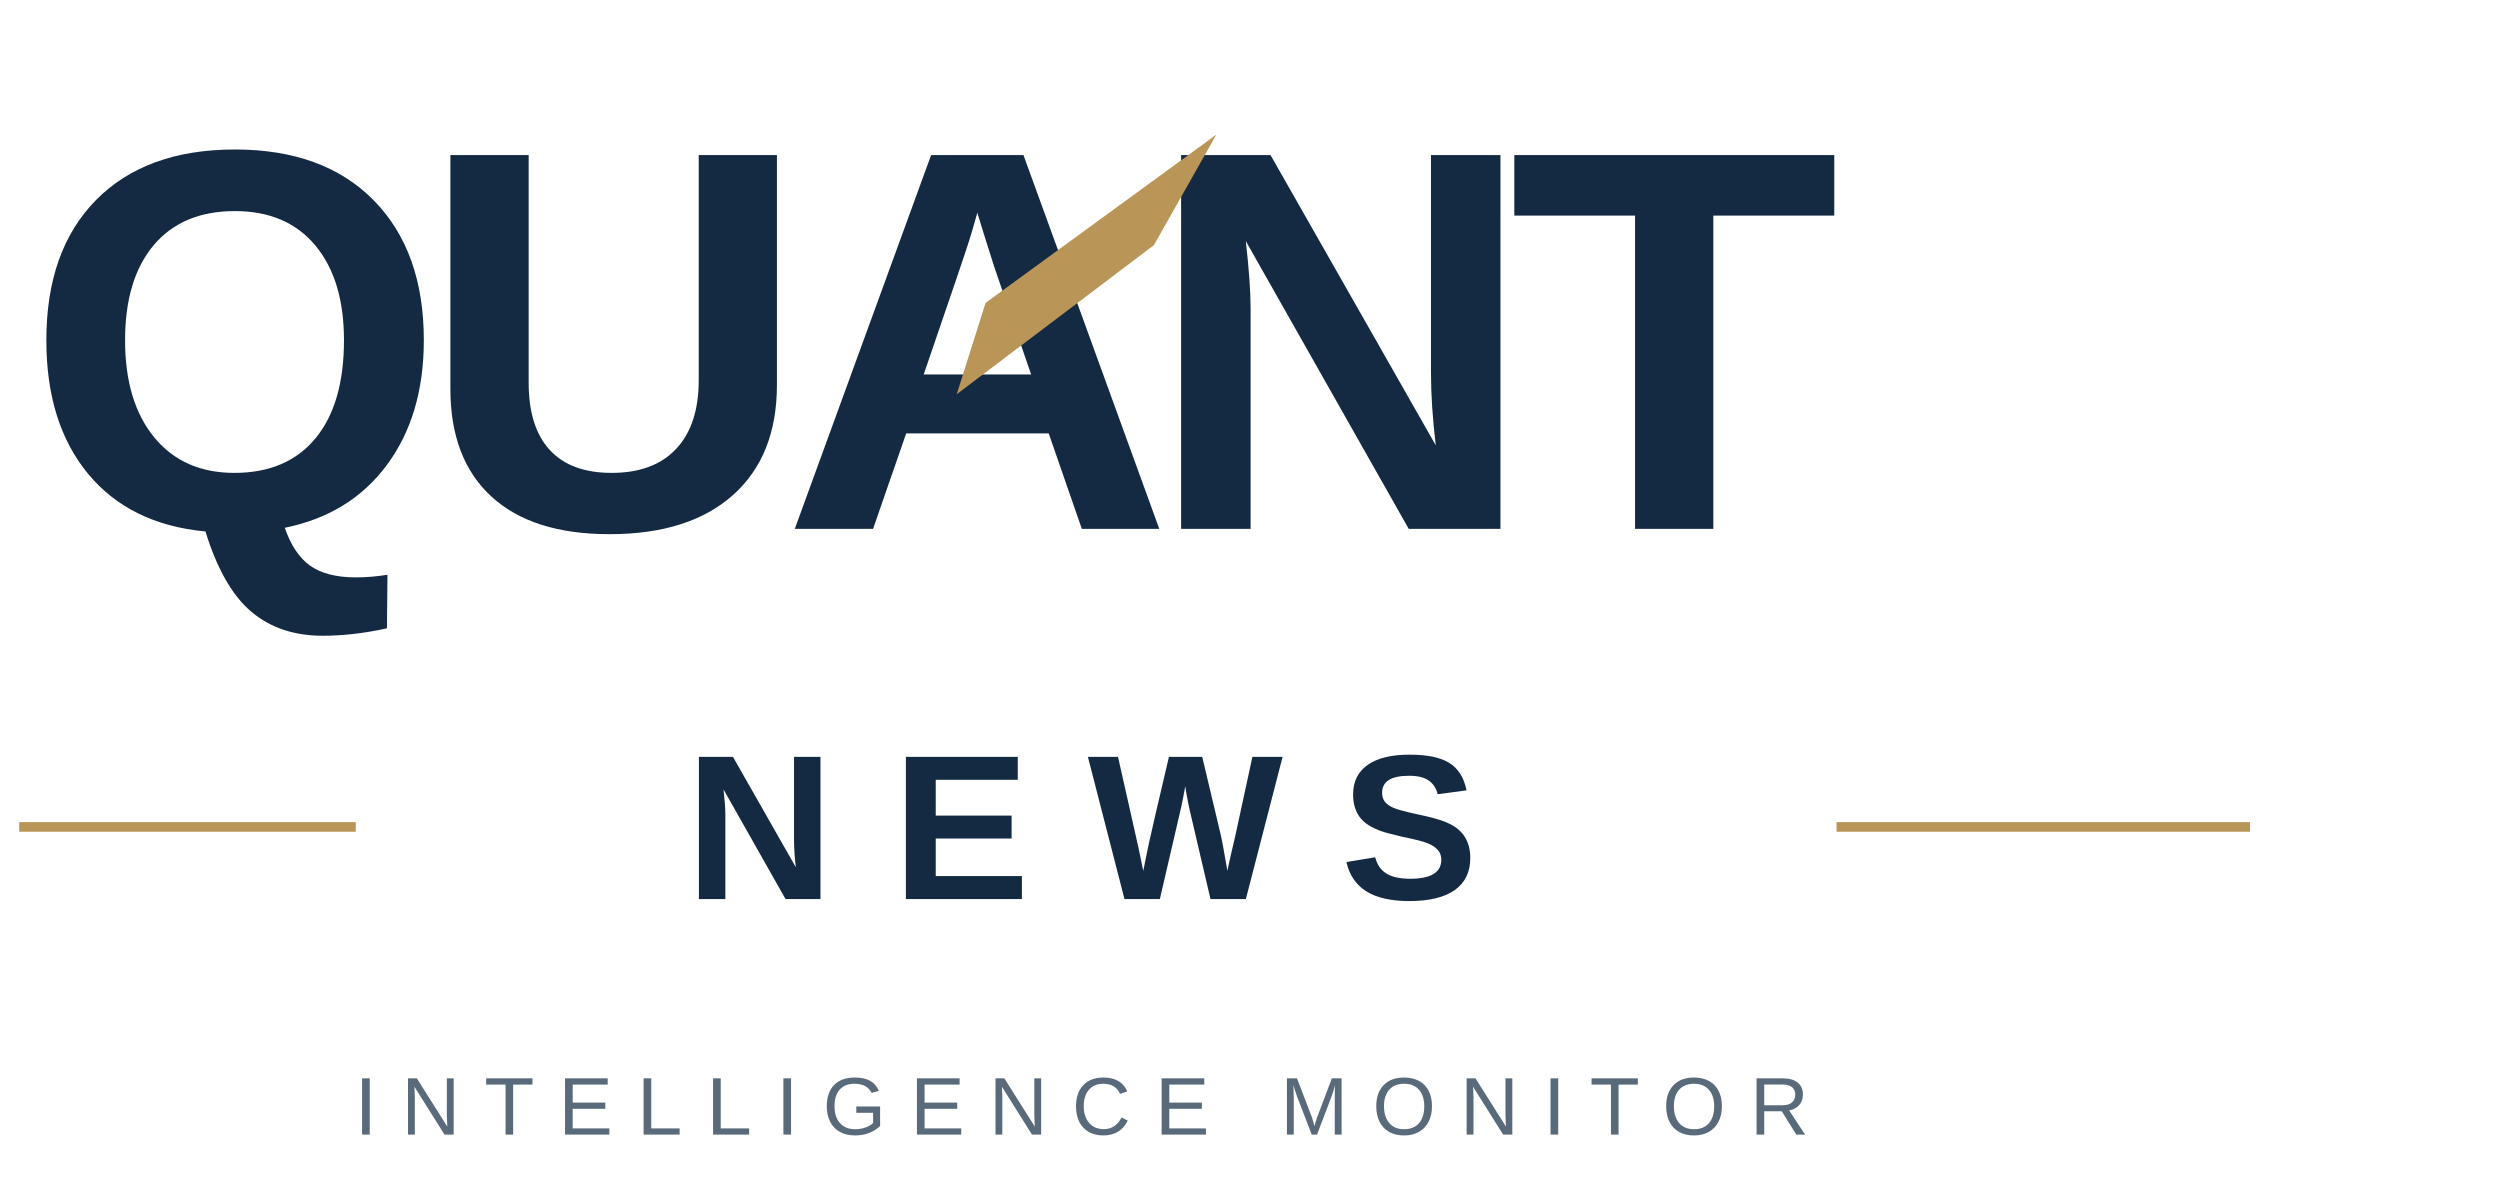
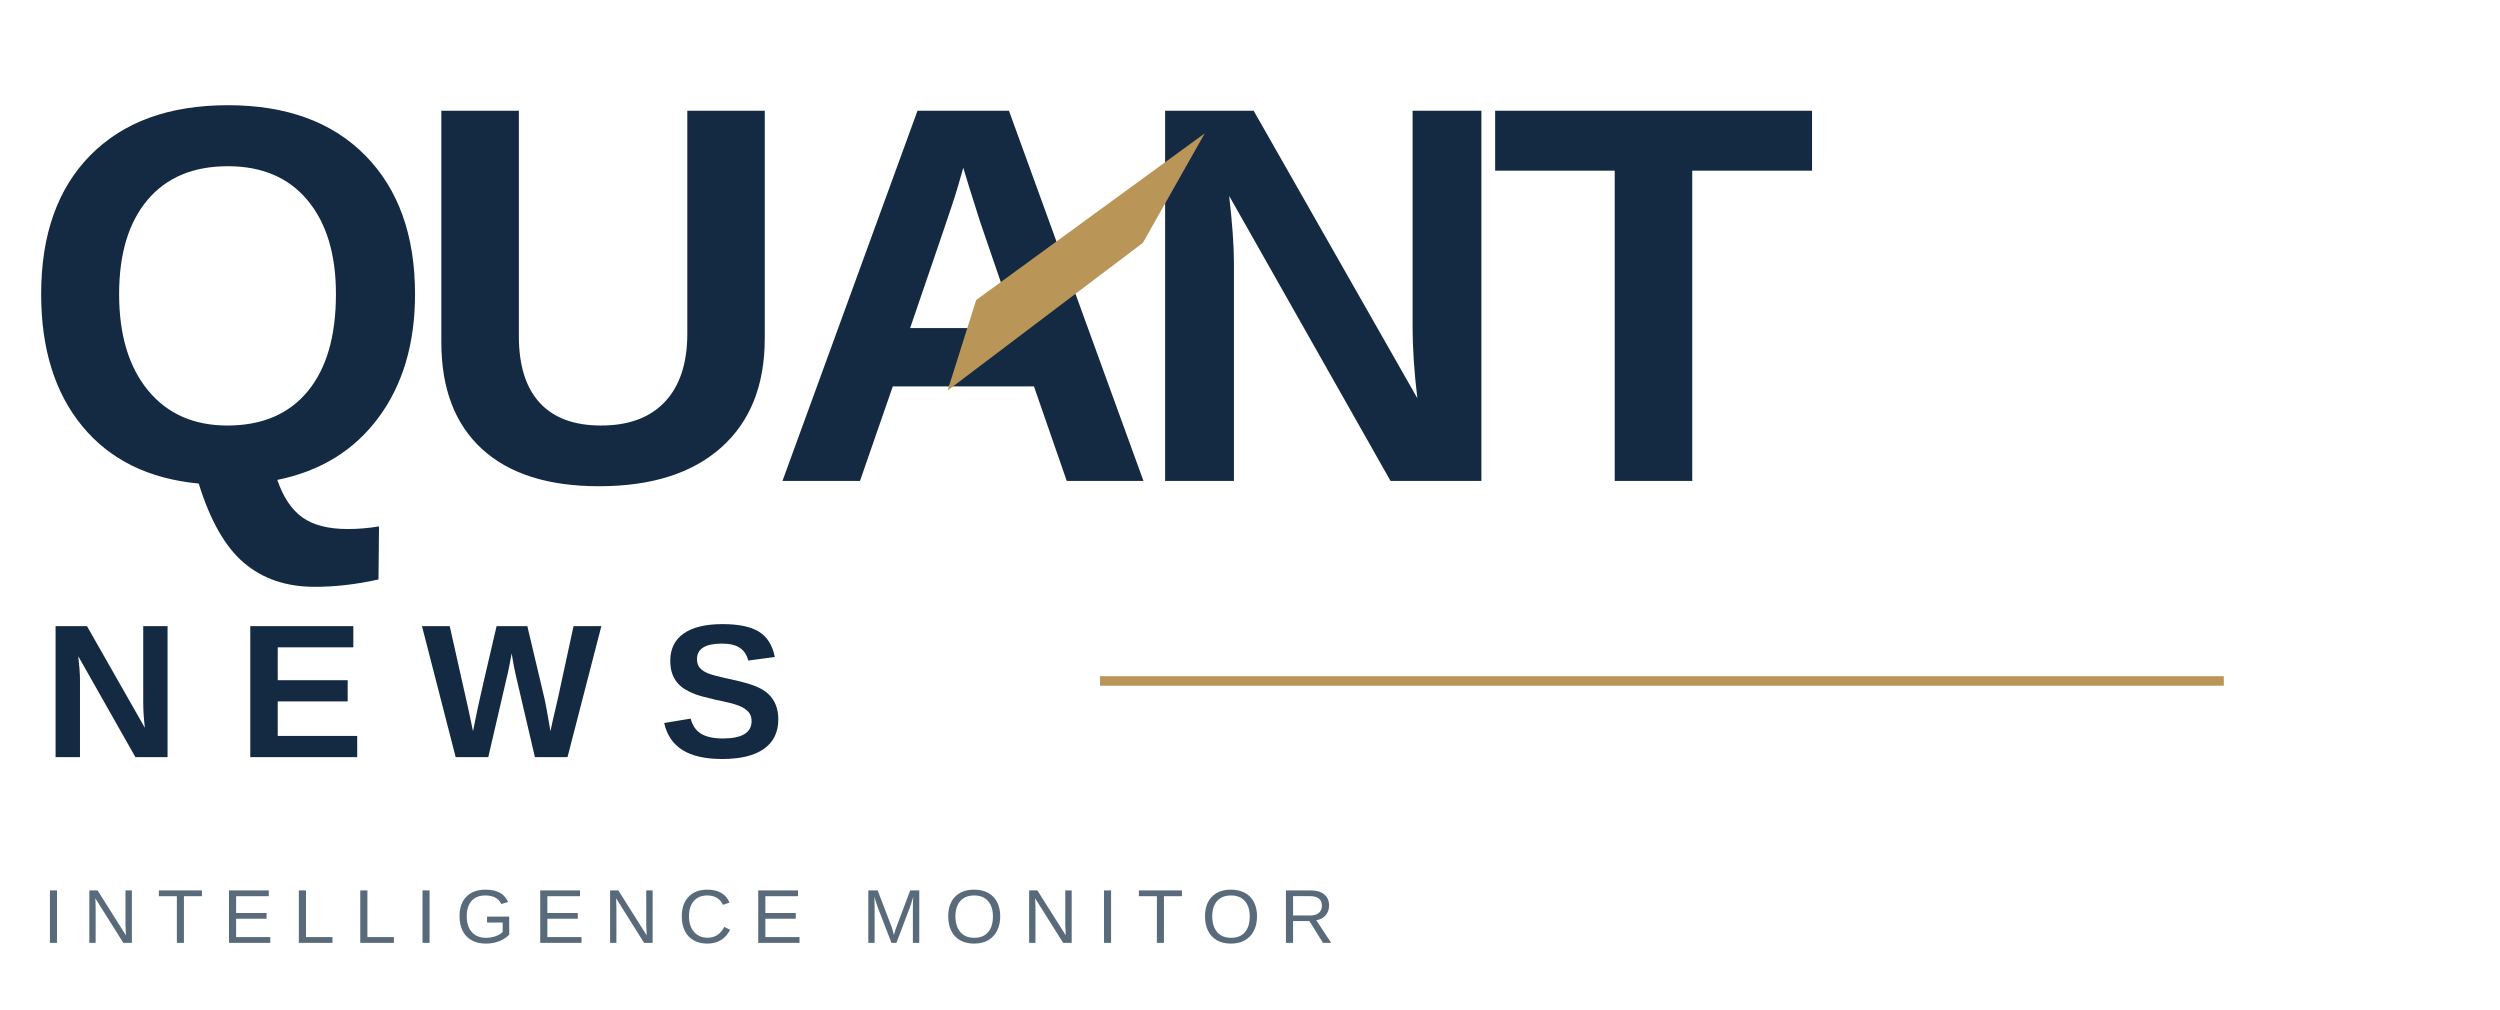
- <svg xmlns="http://www.w3.org/2000/svg" viewBox="0 0 520 248" role="img" aria-labelledby="title desc">
-   <text x="5" y="110" fill="#142A43" font-family="Arial,Helvetica,sans-serif" font-size="113" font-weight="800" letter-spacing="-6">QUANT</text>
+ <svg xmlns="http://www.w3.org/2000/svg" viewBox="0 0 525 212" role="img" aria-labelledby="title desc">
+   <text x="4" y="101" fill="#142A43" font-family="Arial,Helvetica,sans-serif" font-size="113" font-weight="800" letter-spacing="-6">QUANT</text>
  <path d="M205 63 L253 28 L240 51 L199 82 Z" fill="#B99558" />
-   <path d="M4 172 H74 M382 172 H468" stroke="#B99558" stroke-width="2" />
-   <text x="225" y="187" text-anchor="middle" fill="#142A43" font-family="Arial,Helvetica,sans-serif" font-size="43" font-weight="700" letter-spacing="12">NEWS</text>
-   <text x="225" y="236" text-anchor="middle" fill="#596B7B" font-family="Arial,Helvetica,sans-serif" font-size="17" font-weight="500" letter-spacing="5">INTELLIGENCE MONITOR</text>
+   <text x="9" y="159" fill="#142A43" font-family="Arial,Helvetica,sans-serif" font-size="40" font-weight="700" letter-spacing="12">NEWS</text>
+   <path d="M231 143 H467" stroke="#B99558" stroke-width="2" />
+   <text x="9" y="198" fill="#596B7B" font-family="Arial,Helvetica,sans-serif" font-size="16" font-weight="500" letter-spacing="4">INTELLIGENCE MONITOR</text>
</svg>
